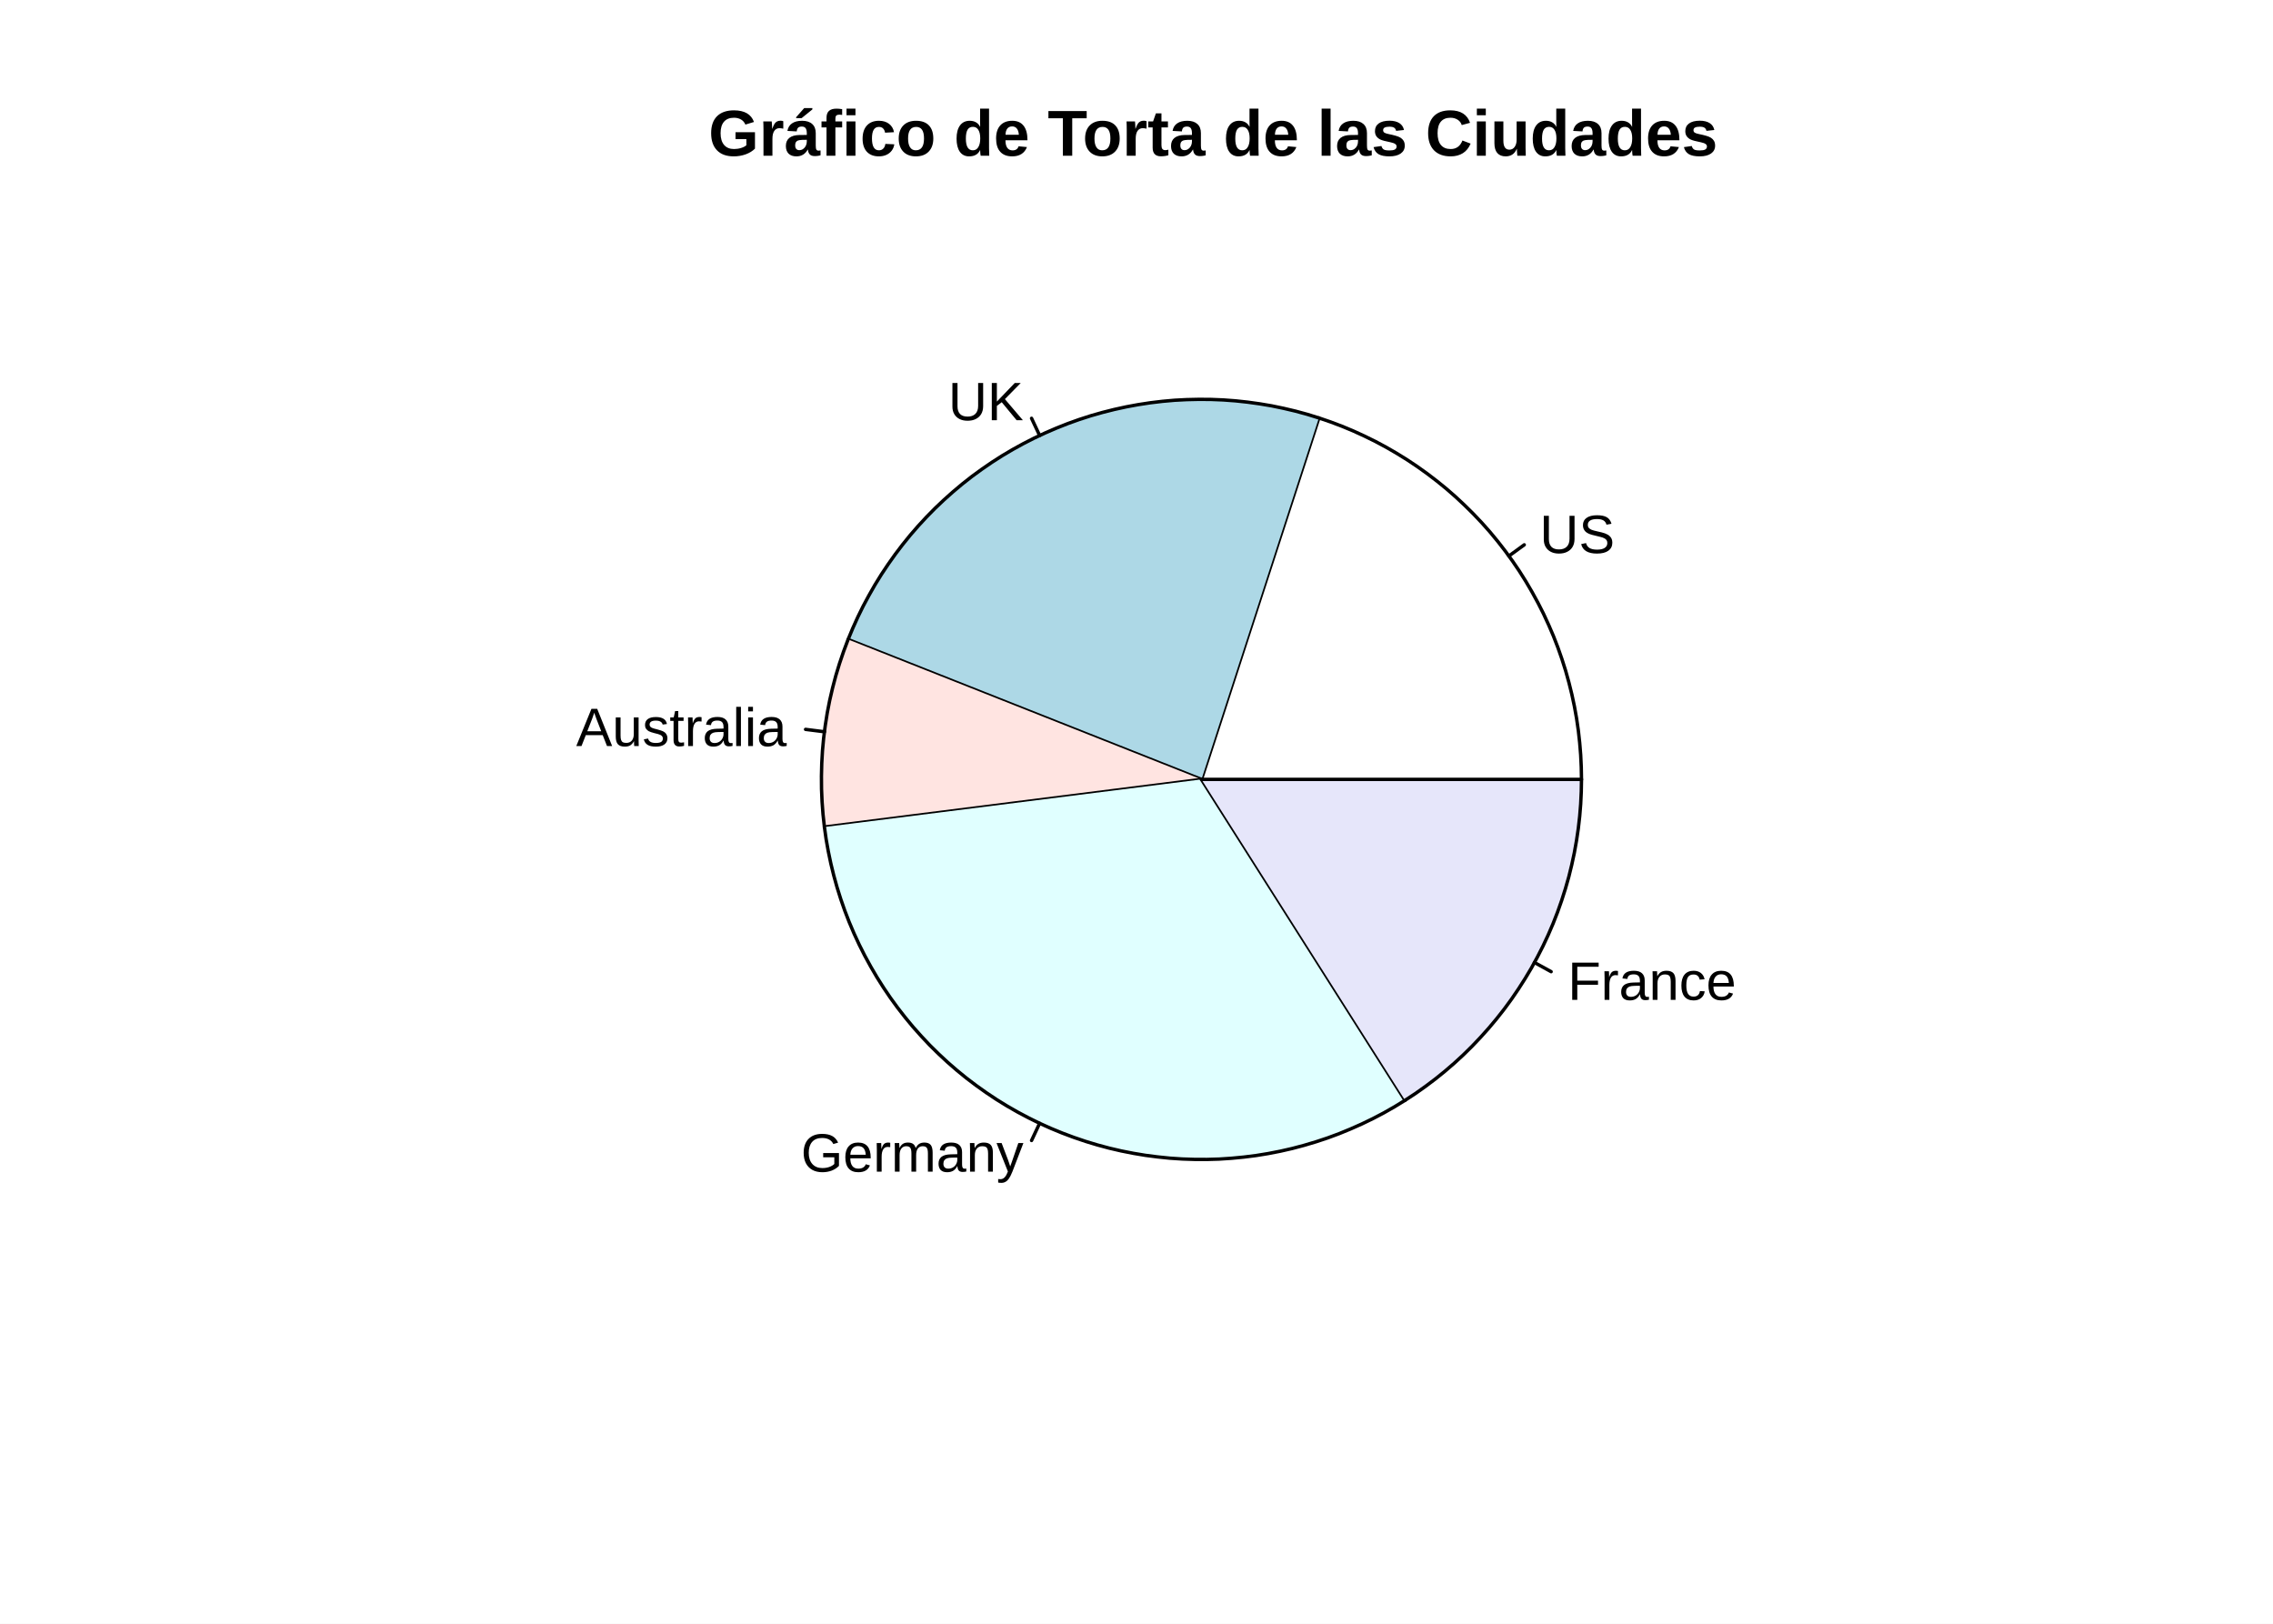
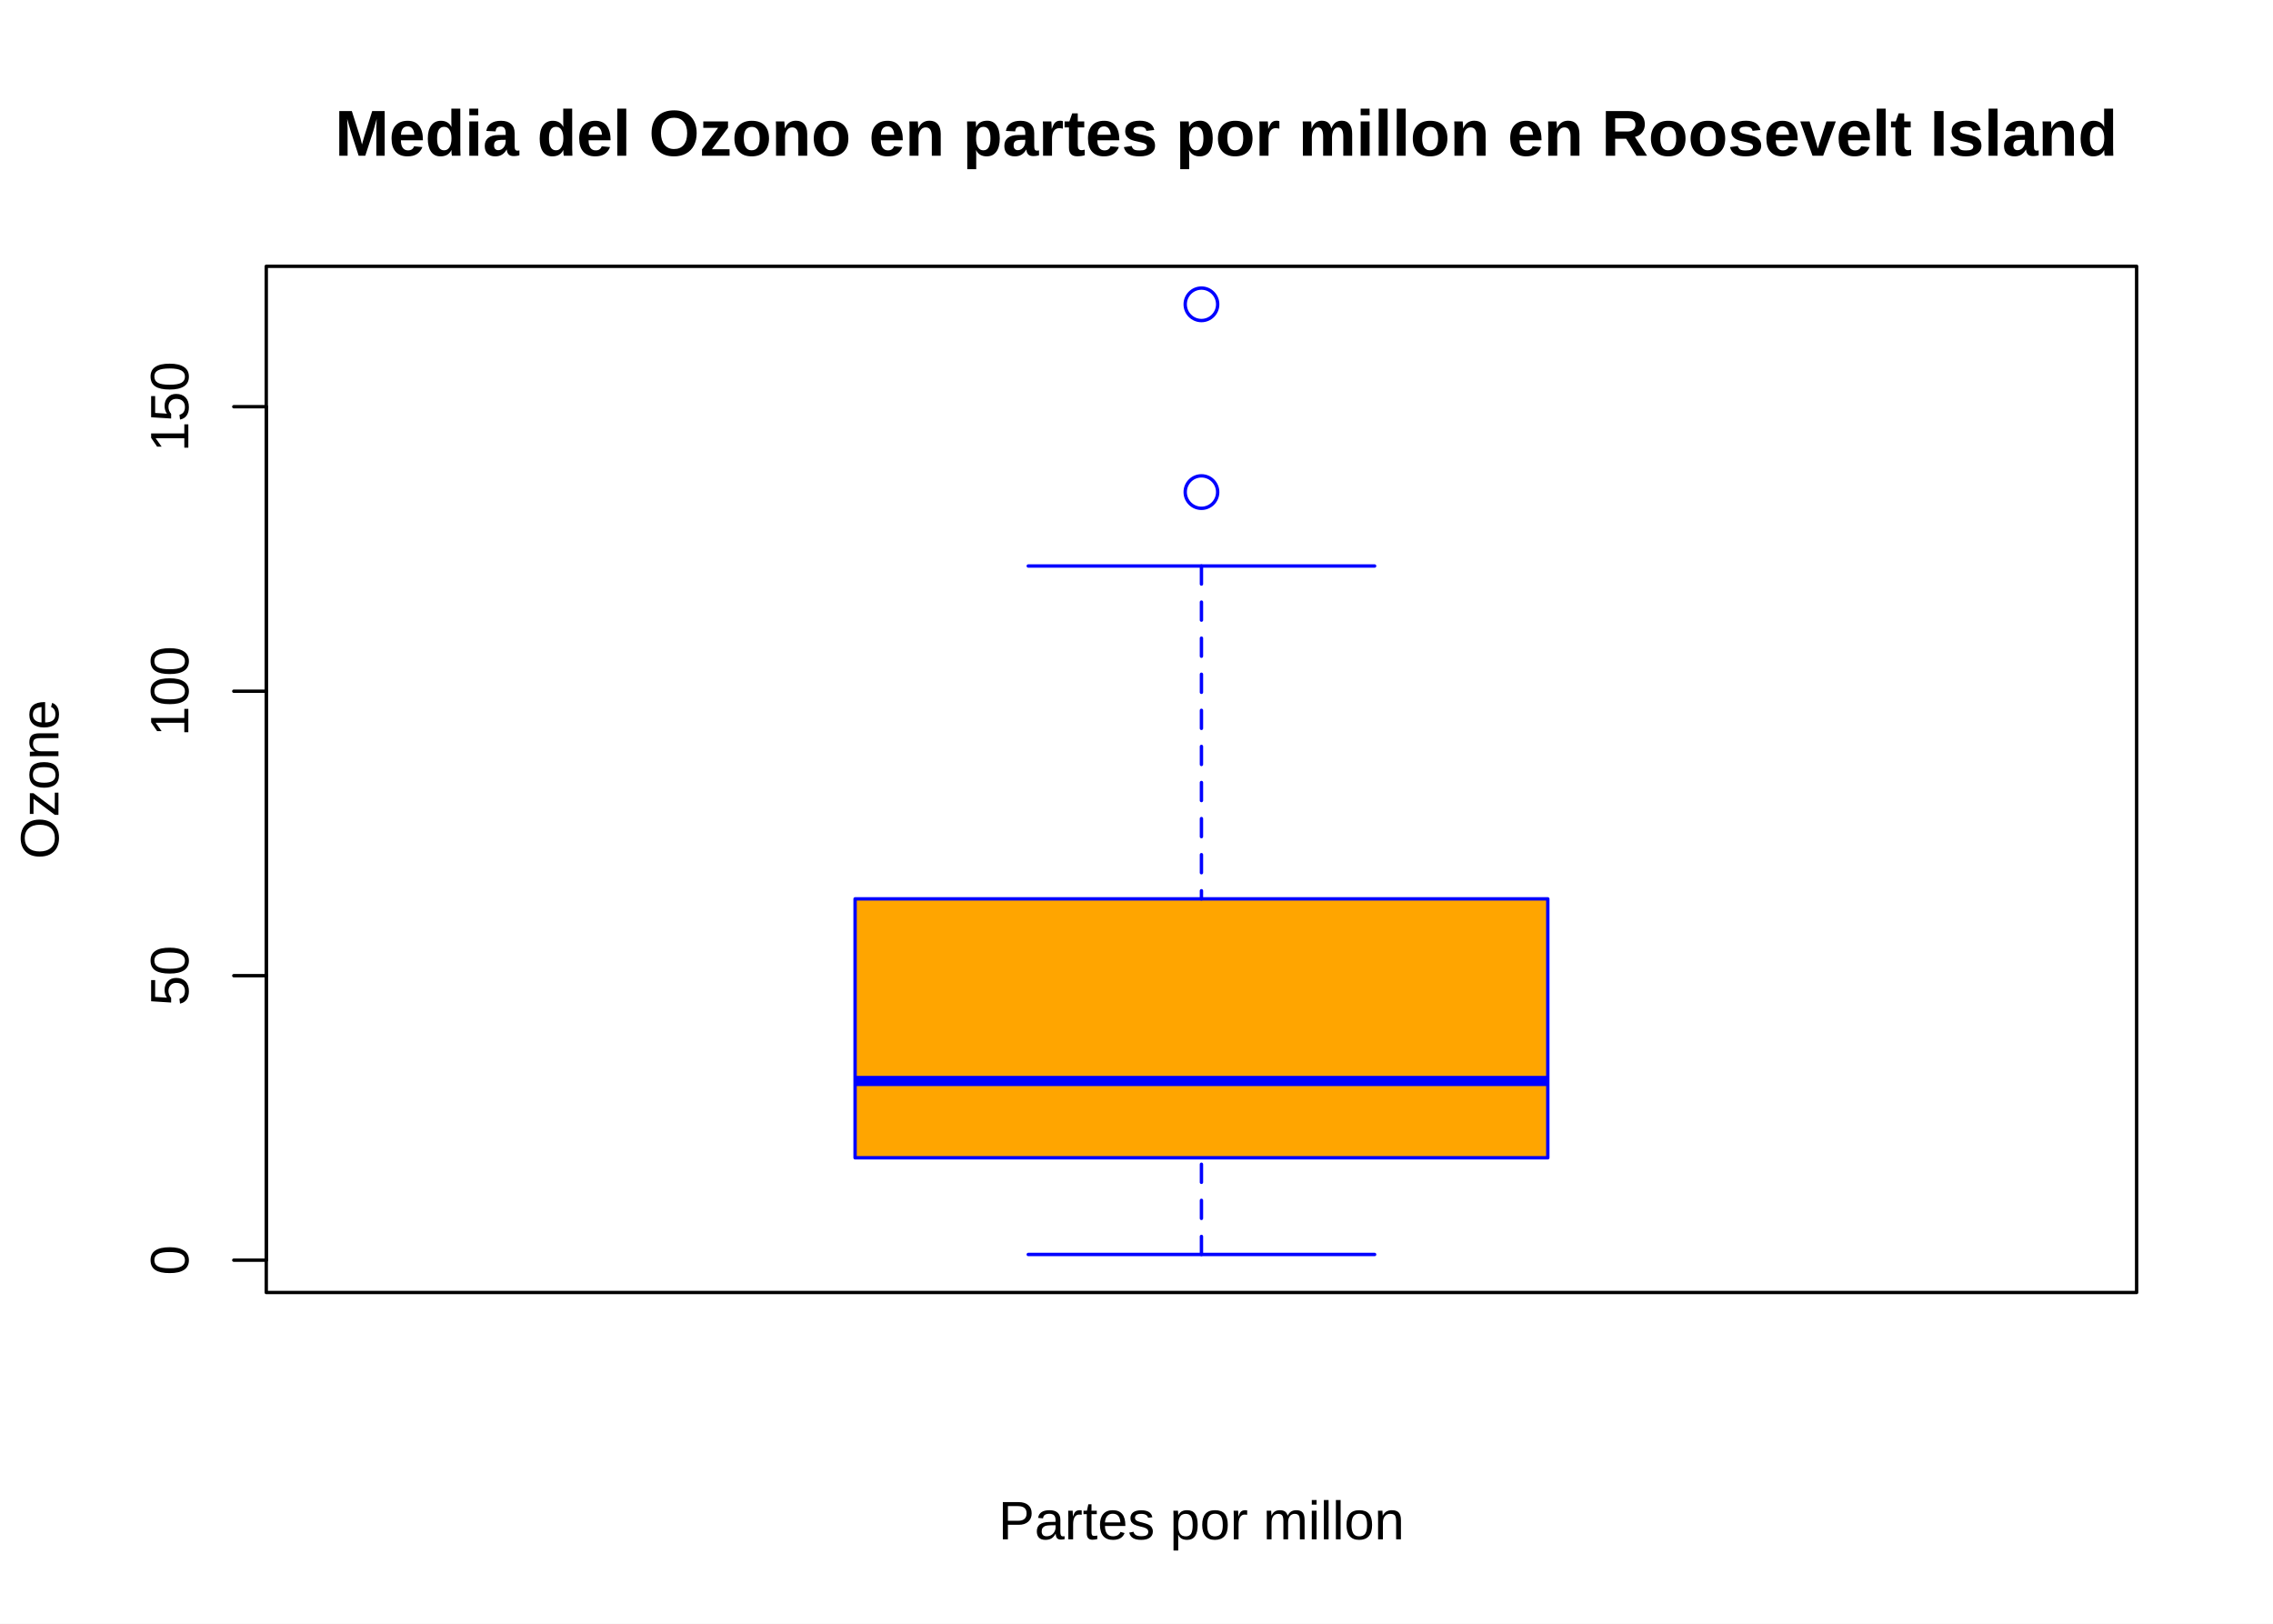
<svg xmlns="http://www.w3.org/2000/svg" viewBox="0 0 504.00 360.00">
  <defs>
    <style type="text/css">
    line, polyline, path, rect, circle {
      fill: none;
      stroke: #000000;
      stroke-linecap: round;
      stroke-linejoin: round;
      stroke-miterlimit: 10.00;
    }
  </style>
  </defs>
  <rect width="100%" height="100%" style="stroke: none; fill: #FFFFFF;" />
  <defs>
    <clipPath id="cpNTkuMDR8NDczLjc2fDI4Ni41Nnw1OS4wNA==">
      <rect x="59.04" y="59.04" width="414.72" height="227.52" />
    </clipPath>
  </defs>
-   <polyline points="350.67,172.80 350.62,170.09 350.49,167.37 350.27,164.67 349.97,161.97 349.58,159.28 349.10,156.61 348.53,153.95 347.88,151.32 347.15,148.70 346.33,146.12 345.43,143.55 344.45,141.02 343.38,138.53 342.24,136.06 341.01,133.64 339.71,131.26 338.34,128.92 336.89,126.62 335.36,124.37 333.77,122.18 332.10,120.03 330.37,117.94 328.57,115.91 326.70,113.94 324.77,112.03 322.79,110.18 320.74,108.39 318.64,106.68 316.48,105.03 314.27,103.45 312.01,101.94 309.70,100.51 307.35,99.15 304.96,97.87 302.52,96.67 300.05,95.54 297.55,94.50 295.01,93.54 292.44,92.66 266.40,172.80 " style="stroke-width: 0.75; fill: #FFFFFF;" clip-path="url(#cpNTkuMDR8NDczLjc2fDI4Ni41Nnw1OS4wNA==)" />
-   <polyline points="334.57,123.27 337.98,120.79 " style="stroke-width: 0.75;" clip-path="url(#cpNTkuMDR8NDczLjc2fDI4Ni41Nnw1OS4wNA==)" />
+   <polyline points="189.60,256.69 343.20,256.69 343.20,199.29 189.60,199.29 " style="stroke-width: 0.75; stroke: none; fill: #FFA500;" clip-path="url(#cpNTkuMDR8NDczLjc2fDI4Ni41Nnw1OS4wNA==)" />
+   <line x1="189.60" y1="239.66" x2="343.20" y2="239.66" style="stroke-width: 2.25; stroke: #0000FF; stroke-linecap: butt;" clip-path="url(#cpNTkuMDR8NDczLjc2fDI4Ni41Nnw1OS4wNA==)" />
+   <line x1="266.40" y1="278.13" x2="266.40" y2="256.69" style="stroke-width: 0.75; stroke: #0000FF; stroke-dasharray: 4.00,4.00;" clip-path="url(#cpNTkuMDR8NDczLjc2fDI4Ni41Nnw1OS4wNA==)" />
+   <line x1="266.40" y1="125.49" x2="266.40" y2="199.29" style="stroke-width: 0.75; stroke: #0000FF; stroke-dasharray: 4.00,4.00;" clip-path="url(#cpNTkuMDR8NDczLjc2fDI4Ni41Nnw1OS4wNA==)" />
+   <line x1="228.00" y1="278.13" x2="304.80" y2="278.13" style="stroke-width: 0.75; stroke: #0000FF;" clip-path="url(#cpNTkuMDR8NDczLjc2fDI4Ni41Nnw1OS4wNA==)" />
+   <line x1="228.00" y1="125.49" x2="304.80" y2="125.49" style="stroke-width: 0.75; stroke: #0000FF;" clip-path="url(#cpNTkuMDR8NDczLjc2fDI4Ni41Nnw1OS4wNA==)" />
+   <polyline points="189.60,256.69 343.20,256.69 343.20,199.29 189.60,199.29 189.60,256.69 " style="stroke-width: 0.75; stroke: #0000FF;" clip-path="url(#cpNTkuMDR8NDczLjc2fDI4Ni41Nnw1OS4wNA==)" />
+   <circle cx="266.40" cy="109.10" r="2.70pt" style="stroke-width: 0.75; stroke: #0000FF;" clip-path="url(#cpNTkuMDR8NDczLjc2fDI4Ni41Nnw1OS4wNA==)" />
+   <circle cx="266.40" cy="67.47" r="2.70pt" style="stroke-width: 0.75; stroke: #0000FF;" clip-path="url(#cpNTkuMDR8NDczLjc2fDI4Ni41Nnw1OS4wNA==)" />
  <defs>
    <clipPath id="cpMHw1MDR8MzYwfDA=">
      <rect x="0.00" y="0.00" width="504.00" height="360.00" />
    </clipPath>
  </defs>
+   <line x1="59.04" y1="279.39" x2="59.04" y2="90.17" style="stroke-width: 0.75;" clip-path="url(#cpMHw1MDR8MzYwfDA=)" />
+   <line x1="59.04" y1="279.39" x2="51.84" y2="279.39" style="stroke-width: 0.75;" clip-path="url(#cpMHw1MDR8MzYwfDA=)" />
+   <line x1="59.04" y1="216.32" x2="51.84" y2="216.32" style="stroke-width: 0.75;" clip-path="url(#cpMHw1MDR8MzYwfDA=)" />
+   <line x1="59.04" y1="153.25" x2="51.84" y2="153.25" style="stroke-width: 0.75;" clip-path="url(#cpMHw1MDR8MzYwfDA=)" />
+   <line x1="59.04" y1="90.17" x2="51.84" y2="90.17" style="stroke-width: 0.75;" clip-path="url(#cpMHw1MDR8MzYwfDA=)" />
  <g clip-path="url(#cpMHw1MDR8MzYwfDA=)">
-     <text x="341.39" y="122.61" style="font-size: 12.00px; font-family: Arial;" textLength="16.67px" lengthAdjust="spacingAndGlyphs">US</text>
-   </g>
-   <defs>
-     <clipPath id="cpNTkuMDR8NDczLjc2fDI4Ni41Nnw1OS4wNA==">
-       <rect x="59.04" y="59.04" width="414.72" height="227.52" />
-     </clipPath>
-   </defs>
-   <polyline points="292.44,92.66 289.86,91.86 287.25,91.15 284.62,90.53 281.97,89.98 279.30,89.53 276.63,89.16 273.94,88.87 271.24,88.67 268.54,88.56 265.84,88.54 263.13,88.60 260.43,88.74 257.74,88.98 255.06,89.30 252.38,89.71 249.73,90.20 247.08,90.78 244.46,91.44 241.86,92.18 239.29,93.01 236.75,93.92 234.23,94.92 231.75,95.99 229.30,97.14 226.89,98.37 224.53,99.67 222.20,101.05 219.92,102.51 217.69,104.04 215.51,105.63 213.38,107.30 211.31,109.04 209.29,110.84 207.33,112.70 205.44,114.62 203.60,116.61 201.83,118.65 200.13,120.75 198.49,122.91 196.93,125.11 195.43,127.36 194.01,129.66 192.67,132.01 191.39,134.39 190.20,136.82 189.09,139.28 188.05,141.78 266.40,172.80 " style="stroke-width: 0.75; fill: #ADD8E6;" clip-path="url(#cpNTkuMDR8NDczLjc2fDI4Ni41Nnw1OS4wNA==)" />
-   <polyline points="230.52,96.55 228.73,92.74 " style="stroke-width: 0.75;" clip-path="url(#cpNTkuMDR8NDczLjc2fDI4Ni41Nnw1OS4wNA==)" />
-   <defs>
-     <clipPath id="cpMHw1MDR8MzYwfDA=">
-       <rect x="0.00" y="0.00" width="504.00" height="360.00" />
-     </clipPath>
-   </defs>
-   <g clip-path="url(#cpMHw1MDR8MzYwfDA=)">
-     <text x="210.26" y="93.16" style="font-size: 12.00px; font-family: Arial;" textLength="16.67px" lengthAdjust="spacingAndGlyphs">UK</text>
-   </g>
-   <defs>
-     <clipPath id="cpNTkuMDR8NDczLjc2fDI4Ni41Nnw1OS4wNA==">
-       <rect x="59.04" y="59.04" width="414.72" height="227.52" />
-     </clipPath>
-   </defs>
-   <polyline points="188.05,141.78 187.06,144.42 186.15,147.10 185.33,149.80 184.61,152.53 183.97,155.28 183.43,158.05 182.99,160.84 182.63,163.64 182.37,166.45 182.21,169.27 182.14,172.09 182.16,174.92 182.28,177.74 182.49,180.55 182.80,183.36 266.40,172.80 " style="stroke-width: 0.75; fill: #FFE4E1;" clip-path="url(#cpNTkuMDR8NDczLjc2fDI4Ni41Nnw1OS4wNA==)" />
-   <polyline points="182.80,162.24 178.62,161.71 " style="stroke-width: 0.75;" clip-path="url(#cpNTkuMDR8NDczLjc2fDI4Ni41Nnw1OS4wNA==)" />
-   <defs>
-     <clipPath id="cpMHw1MDR8MzYwfDA=">
-       <rect x="0.00" y="0.00" width="504.00" height="360.00" />
-     </clipPath>
-   </defs>
-   <g clip-path="url(#cpMHw1MDR8MzYwfDA=)">
-     <text x="127.75" y="165.41" style="font-size: 12.00px; font-family: Arial;" textLength="46.69px" lengthAdjust="spacingAndGlyphs">Australia</text>
-   </g>
-   <defs>
-     <clipPath id="cpNTkuMDR8NDczLjc2fDI4Ni41Nnw1OS4wNA==">
-       <rect x="59.04" y="59.04" width="414.72" height="227.52" />
-     </clipPath>
-   </defs>
-   <polyline points="182.80,183.36 183.18,186.07 183.66,188.76 184.22,191.43 184.87,194.09 185.60,196.72 186.42,199.33 187.32,201.91 188.30,204.45 189.37,206.97 190.52,209.45 191.75,211.89 193.06,214.29 194.44,216.65 195.90,218.96 197.43,221.22 199.04,223.43 200.72,225.59 202.46,227.69 204.28,229.73 206.15,231.72 208.10,233.64 210.10,235.50 212.16,237.29 214.28,239.02 216.46,240.67 218.68,242.25 220.96,243.77 223.28,245.20 225.65,246.56 228.07,247.84 230.52,249.05 233.01,250.17 235.54,251.21 238.10,252.17 240.69,253.05 243.30,253.84 245.94,254.55 248.60,255.17 251.28,255.70 253.98,256.15 256.69,256.50 259.41,256.78 262.13,256.96 264.86,257.05 267.60,257.06 270.33,256.98 273.05,256.80 275.77,256.54 278.48,256.20 281.18,255.76 283.86,255.24 286.53,254.63 289.17,253.93 291.79,253.15 294.38,252.29 296.94,251.34 299.47,250.30 301.97,249.19 304.43,248.00 306.85,246.73 309.22,245.38 311.55,243.95 266.40,172.80 " style="stroke-width: 0.75; fill: #E0FFFF;" clip-path="url(#cpNTkuMDR8NDczLjc2fDI4Ni41Nnw1OS4wNA==)" />
-   <polyline points="230.52,249.05 228.73,252.86 " style="stroke-width: 0.75;" clip-path="url(#cpNTkuMDR8NDczLjc2fDI4Ni41Nnw1OS4wNA==)" />
-   <defs>
-     <clipPath id="cpMHw1MDR8MzYwfDA=">
-       <rect x="0.00" y="0.00" width="504.00" height="360.00" />
-     </clipPath>
-   </defs>
-   <g clip-path="url(#cpMHw1MDR8MzYwfDA=)">
-     <text x="177.59" y="259.77" style="font-size: 12.00px; font-family: Arial;" textLength="49.35px" lengthAdjust="spacingAndGlyphs">Germany</text>
-   </g>
-   <defs>
-     <clipPath id="cpNTkuMDR8NDczLjc2fDI4Ni41Nnw1OS4wNA==">
-       <rect x="59.04" y="59.04" width="414.72" height="227.52" />
-     </clipPath>
-   </defs>
-   <polyline points="311.55,243.95 313.84,242.45 316.07,240.87 318.25,239.23 320.38,237.51 322.45,235.73 324.46,233.88 326.41,231.96 328.29,229.98 330.11,227.95 331.87,225.85 333.56,223.70 335.17,221.50 336.71,219.24 338.18,216.94 339.58,214.59 340.89,212.19 342.13,209.76 343.29,207.28 344.37,204.77 345.36,202.23 346.27,199.65 347.10,197.05 347.85,194.42 348.50,191.77 349.08,189.09 349.56,186.40 349.96,183.70 350.27,180.99 350.49,178.26 350.62,175.53 350.67,172.80 266.40,172.80 " style="stroke-width: 0.75; fill: #E6E6FA;" clip-path="url(#cpNTkuMDR8NDczLjc2fDI4Ni41Nnw1OS4wNA==)" />
-   <polyline points="340.24,213.40 343.94,215.43 " style="stroke-width: 0.75;" clip-path="url(#cpNTkuMDR8NDczLjc2fDI4Ni41Nnw1OS4wNA==)" />
-   <defs>
-     <clipPath id="cpMHw1MDR8MzYwfDA=">
-       <rect x="0.00" y="0.00" width="504.00" height="360.00" />
-     </clipPath>
-   </defs>
-   <g clip-path="url(#cpMHw1MDR8MzYwfDA=)">
-     <text x="347.63" y="221.68" style="font-size: 12.00px; font-family: Arial;" textLength="37.35px" lengthAdjust="spacingAndGlyphs">France</text>
+     <text transform="translate(41.76,282.73) rotate(-90)" style="font-size: 12.00px; font-family: Arial;" textLength="6.67px" lengthAdjust="spacingAndGlyphs">0</text>
  </g>
  <g clip-path="url(#cpMHw1MDR8MzYwfDA=)">
-     <text x="157.09" y="34.53" style="font-size: 14.40px; font-weight: bold; font-family: Arial;" textLength="218.61px" lengthAdjust="spacingAndGlyphs">Gráfico de Torta de las Ciudades</text>
+     <text transform="translate(41.76,222.99) rotate(-90)" style="font-size: 12.00px; font-family: Arial;" textLength="13.35px" lengthAdjust="spacingAndGlyphs">50</text>
  </g>
+   <g clip-path="url(#cpMHw1MDR8MzYwfDA=)">
+     <text transform="translate(41.76,163.26) rotate(-90)" style="font-size: 12.00px; font-family: Arial;" textLength="20.02px" lengthAdjust="spacingAndGlyphs">100</text>
+   </g>
+   <g clip-path="url(#cpMHw1MDR8MzYwfDA=)">
+     <text transform="translate(41.76,100.18) rotate(-90)" style="font-size: 12.00px; font-family: Arial;" textLength="20.02px" lengthAdjust="spacingAndGlyphs">150</text>
+   </g>
+   <g clip-path="url(#cpMHw1MDR8MzYwfDA=)">
+     <text x="74.26" y="34.53" style="font-size: 14.40px; font-weight: bold; font-family: Arial;" textLength="384.29px" lengthAdjust="spacingAndGlyphs">Media del Ozono en partes por millon en Roosevelt Island</text>
+   </g>
+   <g clip-path="url(#cpMHw1MDR8MzYwfDA=)">
+     <text x="221.38" y="341.28" style="font-size: 12.00px; font-family: Arial;" textLength="90.04px" lengthAdjust="spacingAndGlyphs">Partes por millon</text>
+   </g>
+   <g clip-path="url(#cpMHw1MDR8MzYwfDA=)">
+     <text transform="translate(12.96,190.48) rotate(-90)" style="font-size: 12.00px; font-family: Arial;" textLength="35.36px" lengthAdjust="spacingAndGlyphs">Ozone</text>
+   </g>
+   <polyline points="59.04,286.56 473.76,286.56 473.76,59.04 59.04,59.04 59.04,286.56 " style="stroke-width: 0.75;" clip-path="url(#cpMHw1MDR8MzYwfDA=)" />
</svg>
